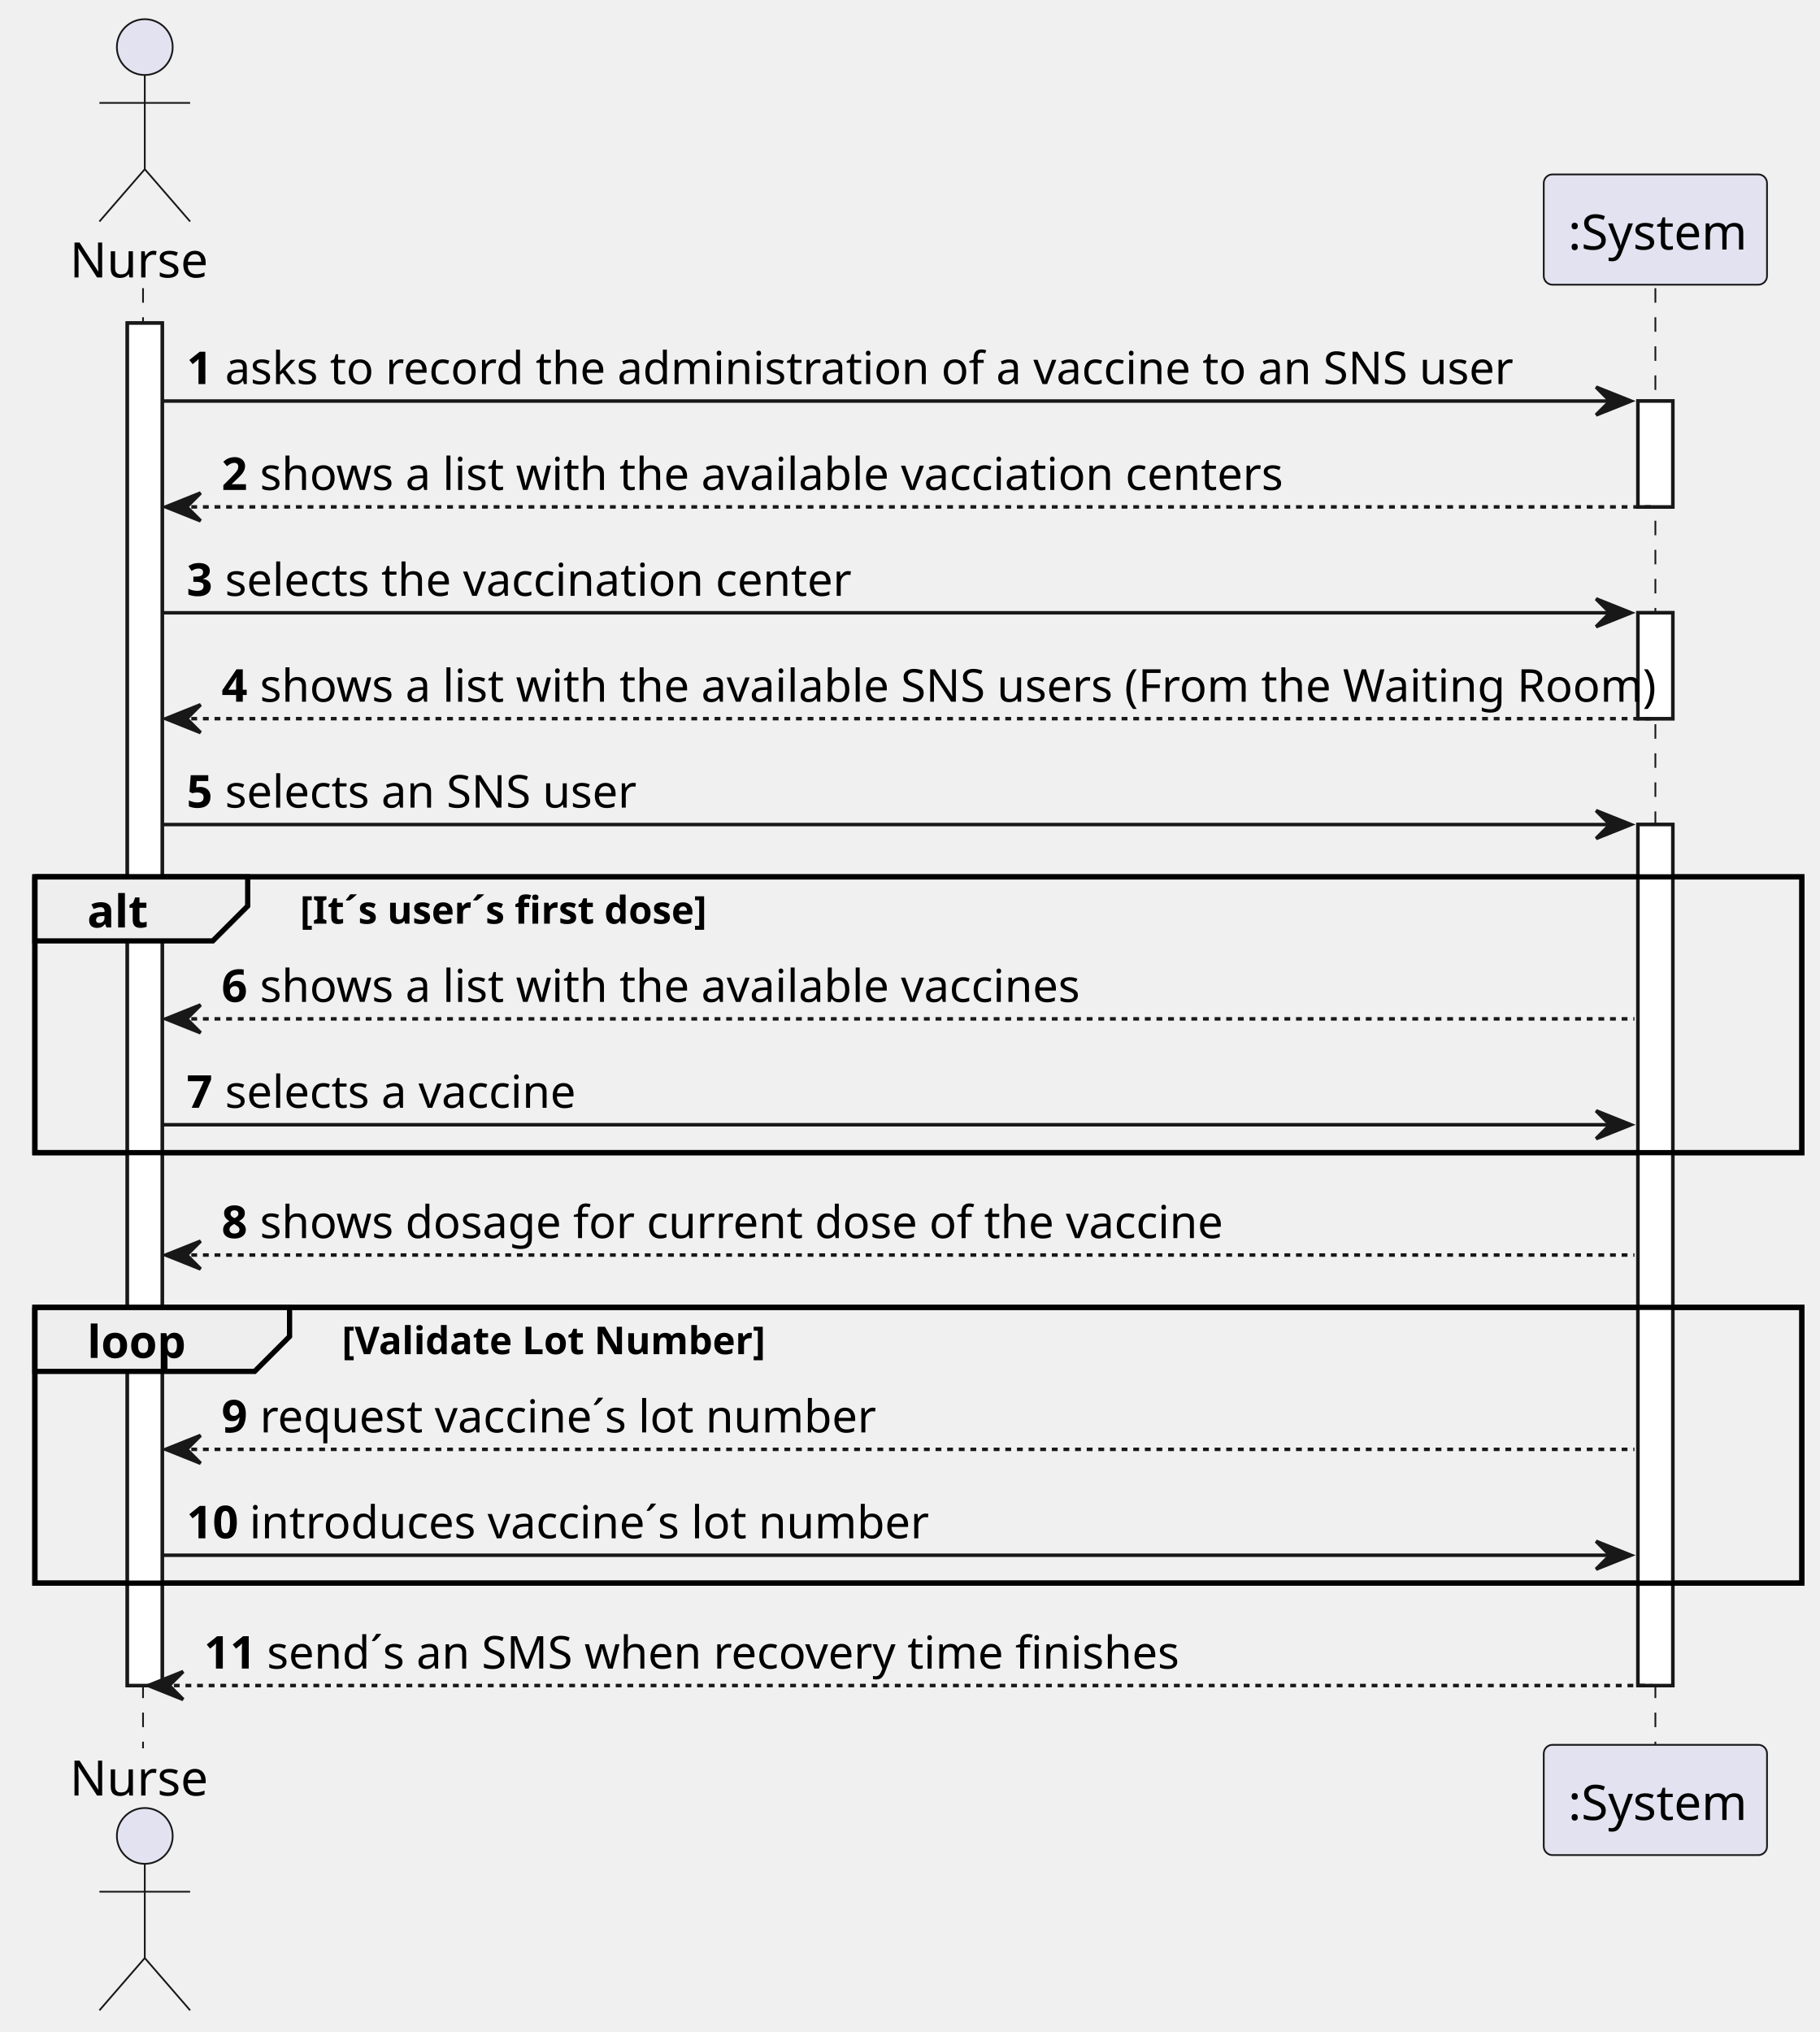
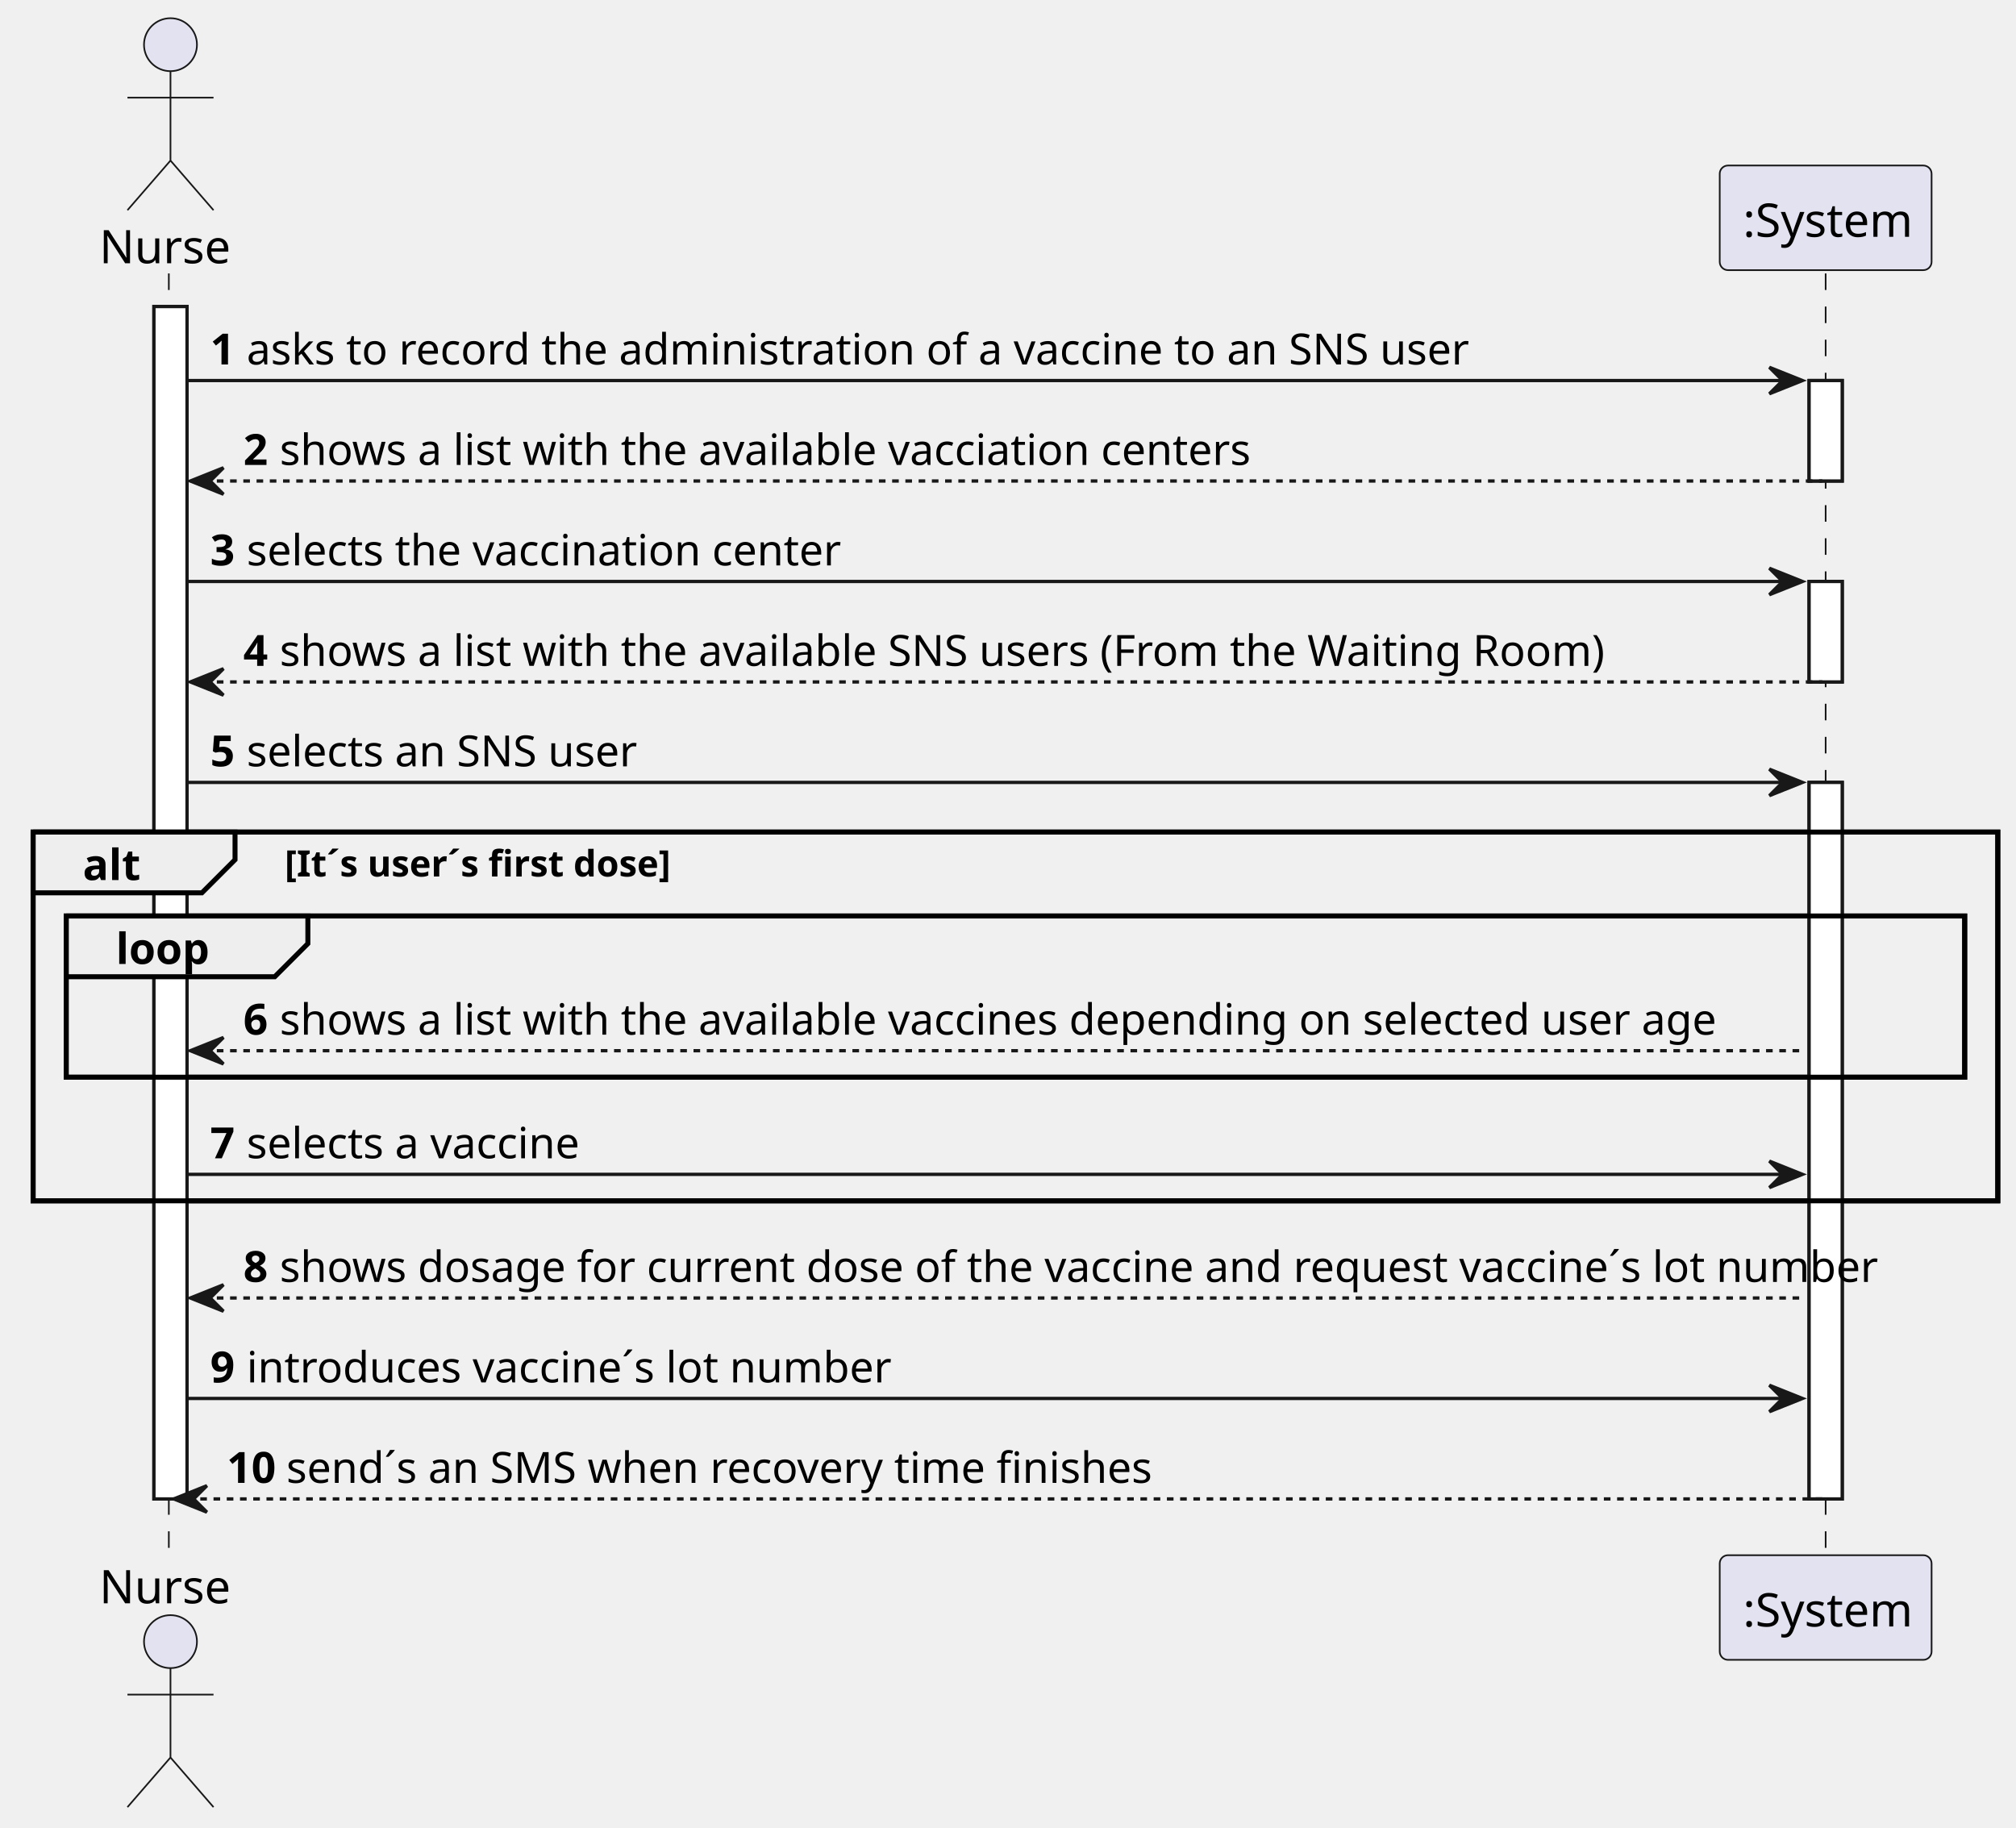
- <svg xmlns="http://www.w3.org/2000/svg" contentStyleType="text/css" height="699.6px" preserveAspectRatio="none" style="width:626px;height:699px;background:#FFFFFF;" version="1.1" viewBox="0 0 626 699" width="626.4px" zoomAndPan="magnify">
+ <svg xmlns="http://www.w3.org/2000/svg" contentStyleType="text/css" height="552px" preserveAspectRatio="none" style="width:609px;height:552px;background:#FFFFFF;" version="1.1" viewBox="0 0 609 552" width="609px" zoomAndPan="magnify">
  <defs />
  <g>
-     <rect fill="#FFFFFF" height="468.684" style="stroke:#181818;stroke-width:1.2;" width="12" x="43.8" y="111.131" />
-     <rect fill="#FFFFFF" height="36.422" style="stroke:#181818;stroke-width:1.2;" width="12" x="563.4" y="137.953" />
-     <rect fill="#FFFFFF" height="36.422" style="stroke:#181818;stroke-width:1.2;" width="12" x="563.4" y="210.797" />
-     <rect fill="#FFFFFF" height="296.175" style="stroke:#181818;stroke-width:1.2;" width="12" x="563.4" y="283.641" />
-     <rect height="94.866" style="stroke:#000000;stroke-width:1.8;fill:none;" width="607.8" x="12" y="301.641" />
-     <rect height="94.866" style="stroke:#000000;stroke-width:1.8;fill:none;" width="607.8" x="12" y="449.728" />
-     <line style="stroke:#181818;stroke-width:0.6;fill:none;stroke-dasharray:5.0,5.0;" x1="49.2" x2="49.2" y1="99.131" y2="601.416" />
-     <line style="stroke:#181818;stroke-width:0.6;fill:none;stroke-dasharray:5.0,5.0;" x1="569.4" x2="569.4" y1="99.131" y2="601.416" />
-     <text fill="#000000" font-family="sans-serif" font-size="16.8" lengthAdjust="spacing" textLength="44.4" x="24" y="95.44">Nurse</text>
-     <ellipse cx="49.8" cy="16.2" fill="#E2E2F0" rx="9.6" ry="9.6" style="stroke:#181818;stroke-width:0.6;" />
-     <path d="M49.8,25.8 L49.8,58.2 M34.2,35.4 L65.4,35.4 M49.8,58.2 L34.2,76.2 M49.8,58.2 L65.4,76.2 " fill="none" style="stroke:#181818;stroke-width:0.6;" />
-     <text fill="#000000" font-family="sans-serif" font-size="16.8" lengthAdjust="spacing" textLength="44.4" x="24" y="617.655">Nurse</text>
-     <ellipse cx="49.8" cy="631.547" fill="#E2E2F0" rx="9.6" ry="9.6" style="stroke:#181818;stroke-width:0.6;" />
-     <path d="M49.8,641.147 L49.8,673.547 M34.2,650.747 L65.4,650.747 M49.8,673.547 L34.2,691.547 M49.8,673.547 L65.4,691.547 " fill="none" style="stroke:#181818;stroke-width:0.6;" />
-     <rect fill="#E2E2F0" height="37.931" rx="3" ry="3" style="stroke:#181818;stroke-width:0.6;" width="76.8" x="531" y="60" />
-     <text fill="#000000" font-family="sans-serif" font-size="16.8" lengthAdjust="spacing" textLength="60" x="539.4" y="85.84">:System</text>
-     <rect fill="#E2E2F0" height="37.931" rx="3" ry="3" style="stroke:#181818;stroke-width:0.6;" width="76.8" x="531" y="600.216" />
-     <text fill="#000000" font-family="sans-serif" font-size="16.8" lengthAdjust="spacing" textLength="60" x="539.4" y="626.056">:System</text>
-     <rect fill="#FFFFFF" height="468.684" style="stroke:#181818;stroke-width:1.2;" width="12" x="43.8" y="111.131" />
-     <rect fill="#FFFFFF" height="36.422" style="stroke:#181818;stroke-width:1.2;" width="12" x="563.4" y="137.953" />
-     <rect fill="#FFFFFF" height="36.422" style="stroke:#181818;stroke-width:1.2;" width="12" x="563.4" y="210.797" />
-     <rect fill="#FFFFFF" height="296.175" style="stroke:#181818;stroke-width:1.2;" width="12" x="563.4" y="283.641" />
-     <polygon fill="#181818" points="549,133.153,561,137.953,549,142.753,553.8,137.953" style="stroke:#181818;stroke-width:1.2;" />
-     <line style="stroke:#181818;stroke-width:1.2;" x1="55.8" x2="556.2" y1="137.953" y2="137.953" />
-     <text fill="#000000" font-family="sans-serif" font-size="15.6" font-weight="bold" lengthAdjust="spacing" textLength="8.4" x="64.2" y="132.125">1</text>
-     <text fill="#000000" font-family="sans-serif" font-size="15.6" lengthAdjust="spacing" textLength="426" x="77.4" y="132.125">asks to record the administration of a vaccine to an SNS user</text>
-     <polygon fill="#181818" points="69,169.575,57,174.375,69,179.175,64.2,174.375" style="stroke:#181818;stroke-width:1.2;" />
-     <line style="stroke:#181818;stroke-width:1.2;stroke-dasharray:2.0,2.0;" x1="61.8" x2="568.2" y1="174.375" y2="174.375" />
-     <text fill="#000000" font-family="sans-serif" font-size="15.6" font-weight="bold" lengthAdjust="spacing" textLength="8.4" x="76.2" y="168.547">2</text>
-     <text fill="#000000" font-family="sans-serif" font-size="15.6" lengthAdjust="spacing" textLength="334.8" x="89.4" y="168.547">shows a list with the available vacciation centers</text>
-     <polygon fill="#181818" points="549,205.997,561,210.797,549,215.597,553.8,210.797" style="stroke:#181818;stroke-width:1.2;" />
-     <line style="stroke:#181818;stroke-width:1.2;" x1="55.8" x2="556.2" y1="210.797" y2="210.797" />
-     <text fill="#000000" font-family="sans-serif" font-size="15.6" font-weight="bold" lengthAdjust="spacing" textLength="8.4" x="64.2" y="204.969">3</text>
-     <text fill="#000000" font-family="sans-serif" font-size="15.6" lengthAdjust="spacing" textLength="206.4" x="77.4" y="204.969">selects the vaccination center</text>
-     <polygon fill="#181818" points="69,242.419,57,247.219,69,252.019,64.2,247.219" style="stroke:#181818;stroke-width:1.2;" />
-     <line style="stroke:#181818;stroke-width:1.2;stroke-dasharray:2.0,2.0;" x1="61.8" x2="568.2" y1="247.219" y2="247.219" />
-     <text fill="#000000" font-family="sans-serif" font-size="15.6" font-weight="bold" lengthAdjust="spacing" textLength="8.4" x="76.2" y="241.391">4</text>
-     <text fill="#000000" font-family="sans-serif" font-size="15.6" lengthAdjust="spacing" textLength="465.6" x="89.4" y="241.391">shows a list with the available SNS users (From the Waiting Room)</text>
-     <polygon fill="#181818" points="549,278.841,561,283.641,549,288.441,553.8,283.641" style="stroke:#181818;stroke-width:1.2;" />
-     <line style="stroke:#181818;stroke-width:1.2;" x1="55.8" x2="556.2" y1="283.641" y2="283.641" />
-     <text fill="#000000" font-family="sans-serif" font-size="15.6" font-weight="bold" lengthAdjust="spacing" textLength="8.4" x="64.2" y="277.813">5</text>
-     <text fill="#000000" font-family="sans-serif" font-size="15.6" lengthAdjust="spacing" textLength="144" x="77.4" y="277.813">selects an SNS user</text>
-     <path d="M12,301.641 L85.2,301.641 L85.2,311.663 L73.2,323.663 L12,323.663 L12,301.641 " fill="#EEEEEE" style="stroke:#000000;stroke-width:1.8;" />
-     <rect fill="none" height="94.866" style="stroke:#000000;stroke-width:1.8;" width="607.8" x="12" y="301.641" />
-     <text fill="#000000" font-family="sans-serif" font-size="15.6" font-weight="bold" lengthAdjust="spacing" textLength="19.2" x="30" y="319.035">alt</text>
-     <text fill="#000000" font-family="sans-serif" font-size="13.2" font-weight="bold" lengthAdjust="spacing" textLength="147.6" x="103.2" y="317.743">[It´s user´s first dose]</text>
-     <polygon fill="#181818" points="69,345.684,57,350.484,69,355.284,64.2,350.484" style="stroke:#181818;stroke-width:1.2;" />
-     <line style="stroke:#181818;stroke-width:1.2;stroke-dasharray:2.0,2.0;" x1="61.8" x2="562.2" y1="350.484" y2="350.484" />
-     <text fill="#000000" font-family="sans-serif" font-size="15.6" font-weight="bold" lengthAdjust="spacing" textLength="8.4" x="76.2" y="344.657">6</text>
-     <text fill="#000000" font-family="sans-serif" font-size="15.6" lengthAdjust="spacing" textLength="270" x="89.4" y="344.657">shows a list with the available vaccines</text>
-     <polygon fill="#181818" points="549,382.106,561,386.906,549,391.706,553.8,386.906" style="stroke:#181818;stroke-width:1.2;" />
-     <line style="stroke:#181818;stroke-width:1.2;" x1="55.8" x2="556.2" y1="386.906" y2="386.906" />
-     <text fill="#000000" font-family="sans-serif" font-size="15.6" font-weight="bold" lengthAdjust="spacing" textLength="8.4" x="64.2" y="381.079">7</text>
-     <text fill="#000000" font-family="sans-serif" font-size="15.6" lengthAdjust="spacing" textLength="120" x="77.4" y="381.079">selects a vaccine</text>
-     <polygon fill="#181818" points="69,426.928,57,431.728,69,436.528,64.2,431.728" style="stroke:#181818;stroke-width:1.2;" />
-     <line style="stroke:#181818;stroke-width:1.2;stroke-dasharray:2.0,2.0;" x1="61.8" x2="562.2" y1="431.728" y2="431.728" />
-     <text fill="#000000" font-family="sans-serif" font-size="15.6" font-weight="bold" lengthAdjust="spacing" textLength="8.4" x="76.2" y="425.9">8</text>
-     <text fill="#000000" font-family="sans-serif" font-size="15.6" lengthAdjust="spacing" textLength="312" x="89.4" y="425.9">shows dosage for current dose of the vaccine</text>
-     <path d="M12,449.728 L99.6,449.728 L99.6,459.75 L87.6,471.75 L12,471.75 L12,449.728 " fill="#EEEEEE" style="stroke:#000000;stroke-width:1.8;" />
-     <rect fill="none" height="94.866" style="stroke:#000000;stroke-width:1.8;" width="607.8" x="12" y="449.728" />
-     <text fill="#000000" font-family="sans-serif" font-size="15.6" font-weight="bold" lengthAdjust="spacing" textLength="33.6" x="30" y="467.122">loop</text>
-     <text fill="#000000" font-family="sans-serif" font-size="13.2" font-weight="bold" lengthAdjust="spacing" textLength="144" x="117.6" y="465.831">[Validate Lot Number]</text>
-     <polygon fill="#181818" points="69,493.772,57,498.572,69,503.372,64.2,498.572" style="stroke:#181818;stroke-width:1.2;" />
-     <line style="stroke:#181818;stroke-width:1.2;stroke-dasharray:2.0,2.0;" x1="61.8" x2="562.2" y1="498.572" y2="498.572" />
-     <text fill="#000000" font-family="sans-serif" font-size="15.6" font-weight="bold" lengthAdjust="spacing" textLength="8.4" x="76.2" y="492.744">9</text>
-     <text fill="#000000" font-family="sans-serif" font-size="15.6" lengthAdjust="spacing" textLength="199.2" x="89.4" y="492.744">request vaccine´s lot number</text>
-     <polygon fill="#181818" points="549,530.194,561,534.994,549,539.794,553.8,534.994" style="stroke:#181818;stroke-width:1.2;" />
-     <line style="stroke:#181818;stroke-width:1.2;" x1="55.8" x2="556.2" y1="534.994" y2="534.994" />
-     <text fill="#000000" font-family="sans-serif" font-size="15.6" font-weight="bold" lengthAdjust="spacing" textLength="16.8" x="64.2" y="529.166">10</text>
-     <text fill="#000000" font-family="sans-serif" font-size="15.6" lengthAdjust="spacing" textLength="219.6" x="85.8" y="529.166">introduces vaccine´s lot number</text>
-     <polygon fill="#181818" points="63,575.016,51,579.816,63,584.616,58.2,579.816" style="stroke:#181818;stroke-width:1.2;" />
-     <line style="stroke:#181818;stroke-width:1.2;stroke-dasharray:2.0,2.0;" x1="55.8" x2="568.2" y1="579.816" y2="579.816" />
-     <text fill="#000000" font-family="sans-serif" font-size="15.6" font-weight="bold" lengthAdjust="spacing" textLength="16.8" x="70.2" y="573.988">11</text>
-     <text fill="#000000" font-family="sans-serif" font-size="15.6" lengthAdjust="spacing" textLength="303.6" x="91.8" y="573.988">send´s an SMS when recovery time finishes</text>
+     <rect fill="#FFFFFF" height="360.219" style="stroke:#181818;stroke-width:1.0;" width="10" x="46.5" y="92.609" />
+     <rect fill="#FFFFFF" height="30.352" style="stroke:#181818;stroke-width:1.0;" width="10" x="546.5" y="114.961" />
+     <rect fill="#FFFFFF" height="30.352" style="stroke:#181818;stroke-width:1.0;" width="10" x="546.5" y="175.664" />
+     <rect fill="#FFFFFF" height="216.461" style="stroke:#181818;stroke-width:1.0;" width="10" x="546.5" y="236.367" />
+     <rect height="111.406" style="stroke:#000000;stroke-width:1.5;fill:none;" width="593.5" x="10" y="251.367" />
+     <rect height="48.703" style="stroke:#000000;stroke-width:1.5;fill:none;" width="573.5" x="20" y="276.719" />
+     <line style="stroke:#181818;stroke-width:0.5;fill:none;stroke-dasharray:5.0,5.0;" x1="51" x2="51" y1="82.609" y2="470.828" />
+     <line style="stroke:#181818;stroke-width:0.5;fill:none;stroke-dasharray:5.0,5.0;" x1="551.5" x2="551.5" y1="82.609" y2="470.828" />
+     <text fill="#000000" font-family="sans-serif" font-size="14" lengthAdjust="spacing" textLength="37" x="30" y="79.533">Nurse</text>
+     <ellipse cx="51.5" cy="13.5" fill="#E2E2F0" rx="8" ry="8" style="stroke:#181818;stroke-width:0.5;" />
+     <path d="M51.5,21.5 L51.5,48.5 M38.5,29.5 L64.5,29.5 M51.5,48.5 L38.5,63.5 M51.5,48.5 L64.5,63.5 " fill="none" style="stroke:#181818;stroke-width:0.5;" />
+     <text fill="#000000" font-family="sans-serif" font-size="14" lengthAdjust="spacing" textLength="37" x="30" y="484.361">Nurse</text>
+     <ellipse cx="51.5" cy="495.938" fill="#E2E2F0" rx="8" ry="8" style="stroke:#181818;stroke-width:0.5;" />
+     <path d="M51.5,503.938 L51.5,530.938 M38.5,511.938 L64.5,511.938 M51.5,530.938 L38.5,545.938 M51.5,530.938 L64.5,545.938 " fill="none" style="stroke:#181818;stroke-width:0.5;" />
+     <rect fill="#E2E2F0" height="31.609" rx="2.5" ry="2.5" style="stroke:#181818;stroke-width:0.5;" width="64" x="519.5" y="50" />
+     <text fill="#000000" font-family="sans-serif" font-size="14" lengthAdjust="spacing" textLength="50" x="526.5" y="71.533">:System</text>
+     <rect fill="#E2E2F0" height="31.609" rx="2.5" ry="2.5" style="stroke:#181818;stroke-width:0.5;" width="64" x="519.5" y="469.828" />
+     <text fill="#000000" font-family="sans-serif" font-size="14" lengthAdjust="spacing" textLength="50" x="526.5" y="491.361">:System</text>
+     <rect fill="#FFFFFF" height="360.219" style="stroke:#181818;stroke-width:1.0;" width="10" x="46.5" y="92.609" />
+     <rect fill="#FFFFFF" height="30.352" style="stroke:#181818;stroke-width:1.0;" width="10" x="546.5" y="114.961" />
+     <rect fill="#FFFFFF" height="30.352" style="stroke:#181818;stroke-width:1.0;" width="10" x="546.5" y="175.664" />
+     <rect fill="#FFFFFF" height="216.461" style="stroke:#181818;stroke-width:1.0;" width="10" x="546.5" y="236.367" />
+     <polygon fill="#181818" points="534.5,110.961,544.5,114.961,534.5,118.961,538.5,114.961" style="stroke:#181818;stroke-width:1.0;" />
+     <line style="stroke:#181818;stroke-width:1.0;" x1="56.5" x2="540.5" y1="114.961" y2="114.961" />
+     <text fill="#000000" font-family="sans-serif" font-size="13" font-weight="bold" lengthAdjust="spacing" textLength="7" x="63.5" y="110.105">1</text>
+     <text fill="#000000" font-family="sans-serif" font-size="13" lengthAdjust="spacing" textLength="355" x="74.5" y="110.105">asks to record the administration of a vaccine to an SNS user</text>
+     <polygon fill="#181818" points="67.5,141.312,57.5,145.312,67.5,149.312,63.5,145.312" style="stroke:#181818;stroke-width:1.0;" />
+     <line style="stroke:#181818;stroke-width:1.0;stroke-dasharray:2.0,2.0;" x1="61.5" x2="550.5" y1="145.312" y2="145.312" />
+     <text fill="#000000" font-family="sans-serif" font-size="13" font-weight="bold" lengthAdjust="spacing" textLength="7" x="73.5" y="140.456">2</text>
+     <text fill="#000000" font-family="sans-serif" font-size="13" lengthAdjust="spacing" textLength="279" x="84.5" y="140.456">shows a list with the available vacciation centers</text>
+     <polygon fill="#181818" points="534.5,171.664,544.5,175.664,534.5,179.664,538.5,175.664" style="stroke:#181818;stroke-width:1.0;" />
+     <line style="stroke:#181818;stroke-width:1.0;" x1="56.5" x2="540.5" y1="175.664" y2="175.664" />
+     <text fill="#000000" font-family="sans-serif" font-size="13" font-weight="bold" lengthAdjust="spacing" textLength="7" x="63.5" y="170.808">3</text>
+     <text fill="#000000" font-family="sans-serif" font-size="13" lengthAdjust="spacing" textLength="172" x="74.5" y="170.808">selects the vaccination center</text>
+     <polygon fill="#181818" points="67.5,202.016,57.5,206.016,67.5,210.016,63.5,206.016" style="stroke:#181818;stroke-width:1.0;" />
+     <line style="stroke:#181818;stroke-width:1.0;stroke-dasharray:2.0,2.0;" x1="61.5" x2="550.5" y1="206.016" y2="206.016" />
+     <text fill="#000000" font-family="sans-serif" font-size="13" font-weight="bold" lengthAdjust="spacing" textLength="7" x="73.5" y="201.159">4</text>
+     <text fill="#000000" font-family="sans-serif" font-size="13" lengthAdjust="spacing" textLength="388" x="84.5" y="201.159">shows a list with the available SNS users (From the Waiting Room)</text>
+     <polygon fill="#181818" points="534.5,232.367,544.5,236.367,534.5,240.367,538.5,236.367" style="stroke:#181818;stroke-width:1.0;" />
+     <line style="stroke:#181818;stroke-width:1.0;" x1="56.5" x2="540.5" y1="236.367" y2="236.367" />
+     <text fill="#000000" font-family="sans-serif" font-size="13" font-weight="bold" lengthAdjust="spacing" textLength="7" x="63.5" y="231.511">5</text>
+     <text fill="#000000" font-family="sans-serif" font-size="13" lengthAdjust="spacing" textLength="120" x="74.5" y="231.511">selects an SNS user</text>
+     <path d="M10,251.367 L71,251.367 L71,259.719 L61,269.719 L10,269.719 L10,251.367 " fill="#EEEEEE" style="stroke:#000000;stroke-width:1.5;" />
+     <rect fill="none" height="111.406" style="stroke:#000000;stroke-width:1.5;" width="593.5" x="10" y="251.367" />
+     <text fill="#000000" font-family="sans-serif" font-size="13" font-weight="bold" lengthAdjust="spacing" textLength="16" x="25" y="265.862">alt</text>
+     <text fill="#000000" font-family="sans-serif" font-size="11" font-weight="bold" lengthAdjust="spacing" textLength="123" x="86" y="264.786">[It´s user´s first dose]</text>
+     <path d="M20,276.719 L93,276.719 L93,285.07 L83,295.07 L20,295.07 L20,276.719 " fill="#EEEEEE" style="stroke:#000000;stroke-width:1.5;" />
+     <rect fill="none" height="48.703" style="stroke:#000000;stroke-width:1.5;" width="573.5" x="20" y="276.719" />
+     <text fill="#000000" font-family="sans-serif" font-size="13" font-weight="bold" lengthAdjust="spacing" textLength="28" x="35" y="291.214">loop</text>
+     <polygon fill="#181818" points="67.5,313.422,57.5,317.422,67.5,321.422,63.5,317.422" style="stroke:#181818;stroke-width:1.0;" />
+     <line style="stroke:#181818;stroke-width:1.0;stroke-dasharray:2.0,2.0;" x1="61.5" x2="545.5" y1="317.422" y2="317.422" />
+     <text fill="#000000" font-family="sans-serif" font-size="13" font-weight="bold" lengthAdjust="spacing" textLength="7" x="73.5" y="312.565">6</text>
+     <text fill="#000000" font-family="sans-serif" font-size="13" lengthAdjust="spacing" textLength="413" x="84.5" y="312.565">shows a list with the available vaccines depending on selected user age</text>
+     <polygon fill="#181818" points="534.5,350.773,544.5,354.773,534.5,358.773,538.5,354.773" style="stroke:#181818;stroke-width:1.0;" />
+     <line style="stroke:#181818;stroke-width:1.0;" x1="56.5" x2="540.5" y1="354.773" y2="354.773" />
+     <text fill="#000000" font-family="sans-serif" font-size="13" font-weight="bold" lengthAdjust="spacing" textLength="7" x="63.5" y="349.917">7</text>
+     <text fill="#000000" font-family="sans-serif" font-size="13" lengthAdjust="spacing" textLength="100" x="74.5" y="349.917">selects a vaccine</text>
+     <polygon fill="#181818" points="67.5,388.125,57.5,392.125,67.5,396.125,63.5,392.125" style="stroke:#181818;stroke-width:1.0;" />
+     <line style="stroke:#181818;stroke-width:1.0;stroke-dasharray:2.0,2.0;" x1="61.5" x2="545.5" y1="392.125" y2="392.125" />
+     <text fill="#000000" font-family="sans-serif" font-size="13" font-weight="bold" lengthAdjust="spacing" textLength="7" x="73.5" y="387.269">8</text>
+     <text fill="#000000" font-family="sans-serif" font-size="13" lengthAdjust="spacing" textLength="455" x="84.5" y="387.269">shows dosage for current dose of the vaccine and request vaccine´s lot number</text>
+     <polygon fill="#181818" points="534.5,418.477,544.5,422.477,534.5,426.477,538.5,422.477" style="stroke:#181818;stroke-width:1.0;" />
+     <line style="stroke:#181818;stroke-width:1.0;" x1="56.5" x2="540.5" y1="422.477" y2="422.477" />
+     <text fill="#000000" font-family="sans-serif" font-size="13" font-weight="bold" lengthAdjust="spacing" textLength="7" x="63.5" y="417.62">9</text>
+     <text fill="#000000" font-family="sans-serif" font-size="13" lengthAdjust="spacing" textLength="183" x="74.5" y="417.62">introduces vaccine´s lot number</text>
+     <polygon fill="#181818" points="62.5,448.828,52.5,452.828,62.5,456.828,58.5,452.828" style="stroke:#181818;stroke-width:1.0;" />
+     <line style="stroke:#181818;stroke-width:1.0;stroke-dasharray:2.0,2.0;" x1="56.5" x2="550.5" y1="452.828" y2="452.828" />
+     <text fill="#000000" font-family="sans-serif" font-size="13" font-weight="bold" lengthAdjust="spacing" textLength="14" x="68.5" y="447.972">10</text>
+     <text fill="#000000" font-family="sans-serif" font-size="13" lengthAdjust="spacing" textLength="253" x="86.5" y="447.972">send´s an SMS when recovery time finishes</text>
  </g>
</svg>
